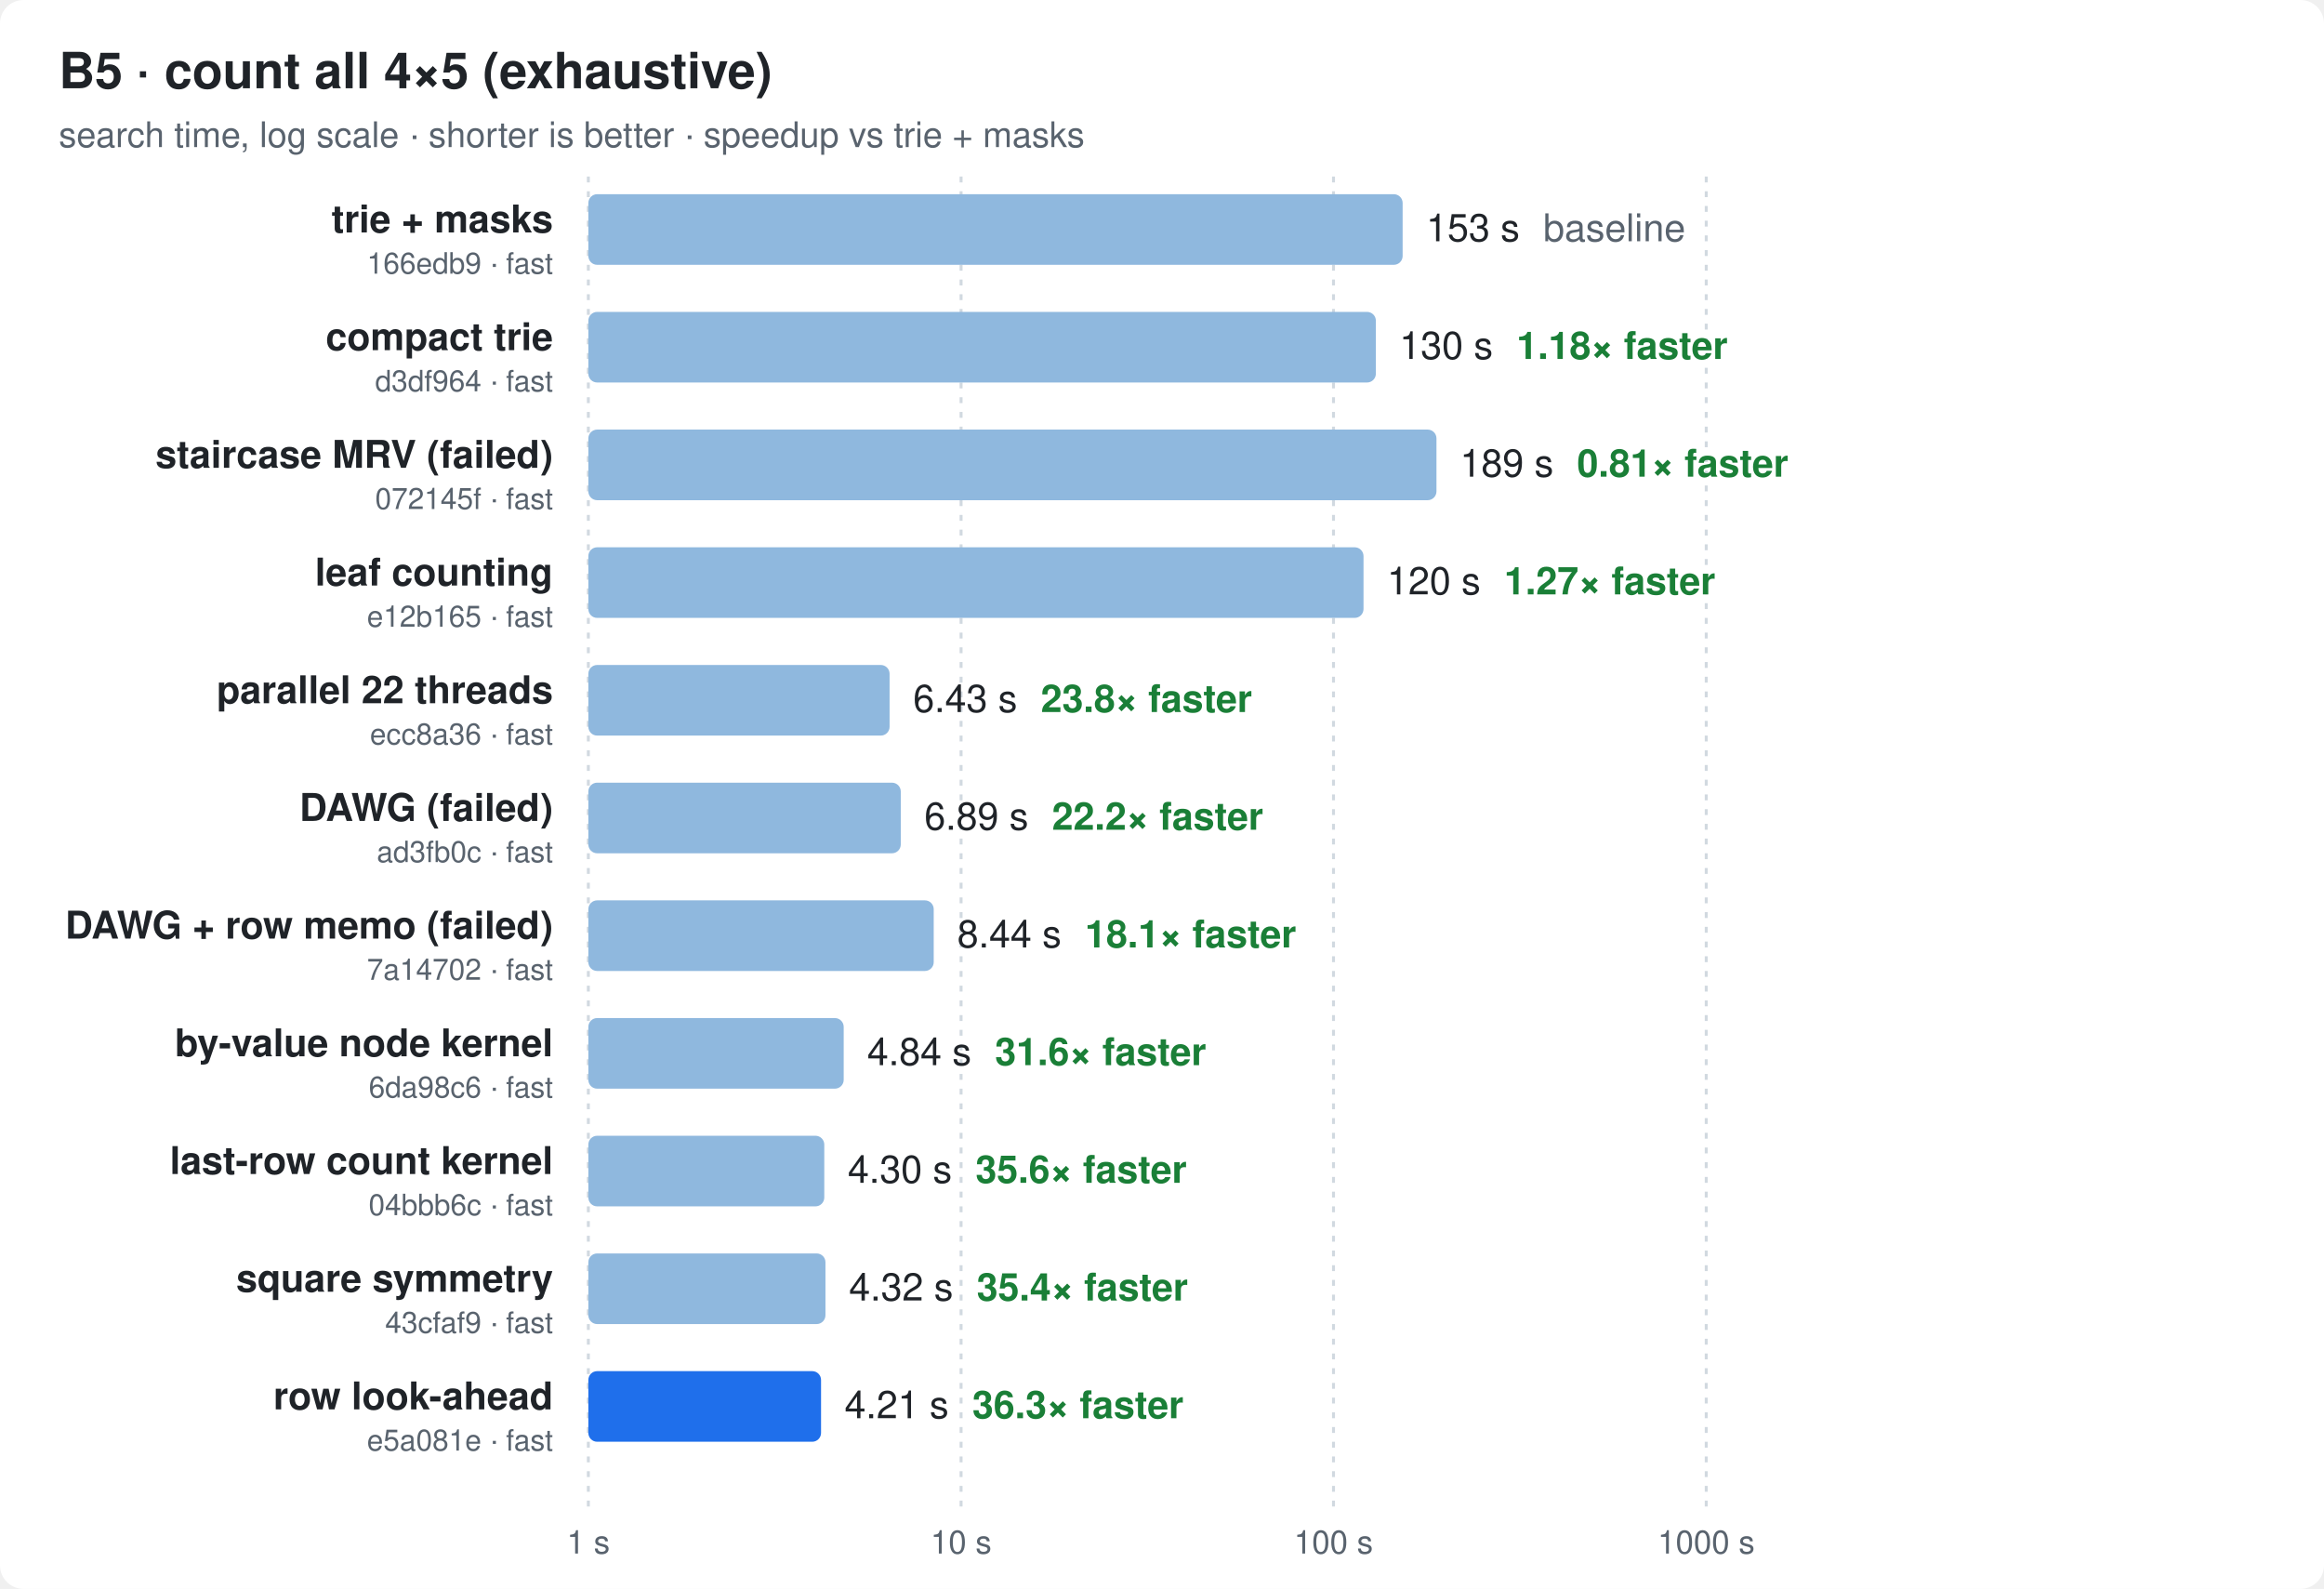
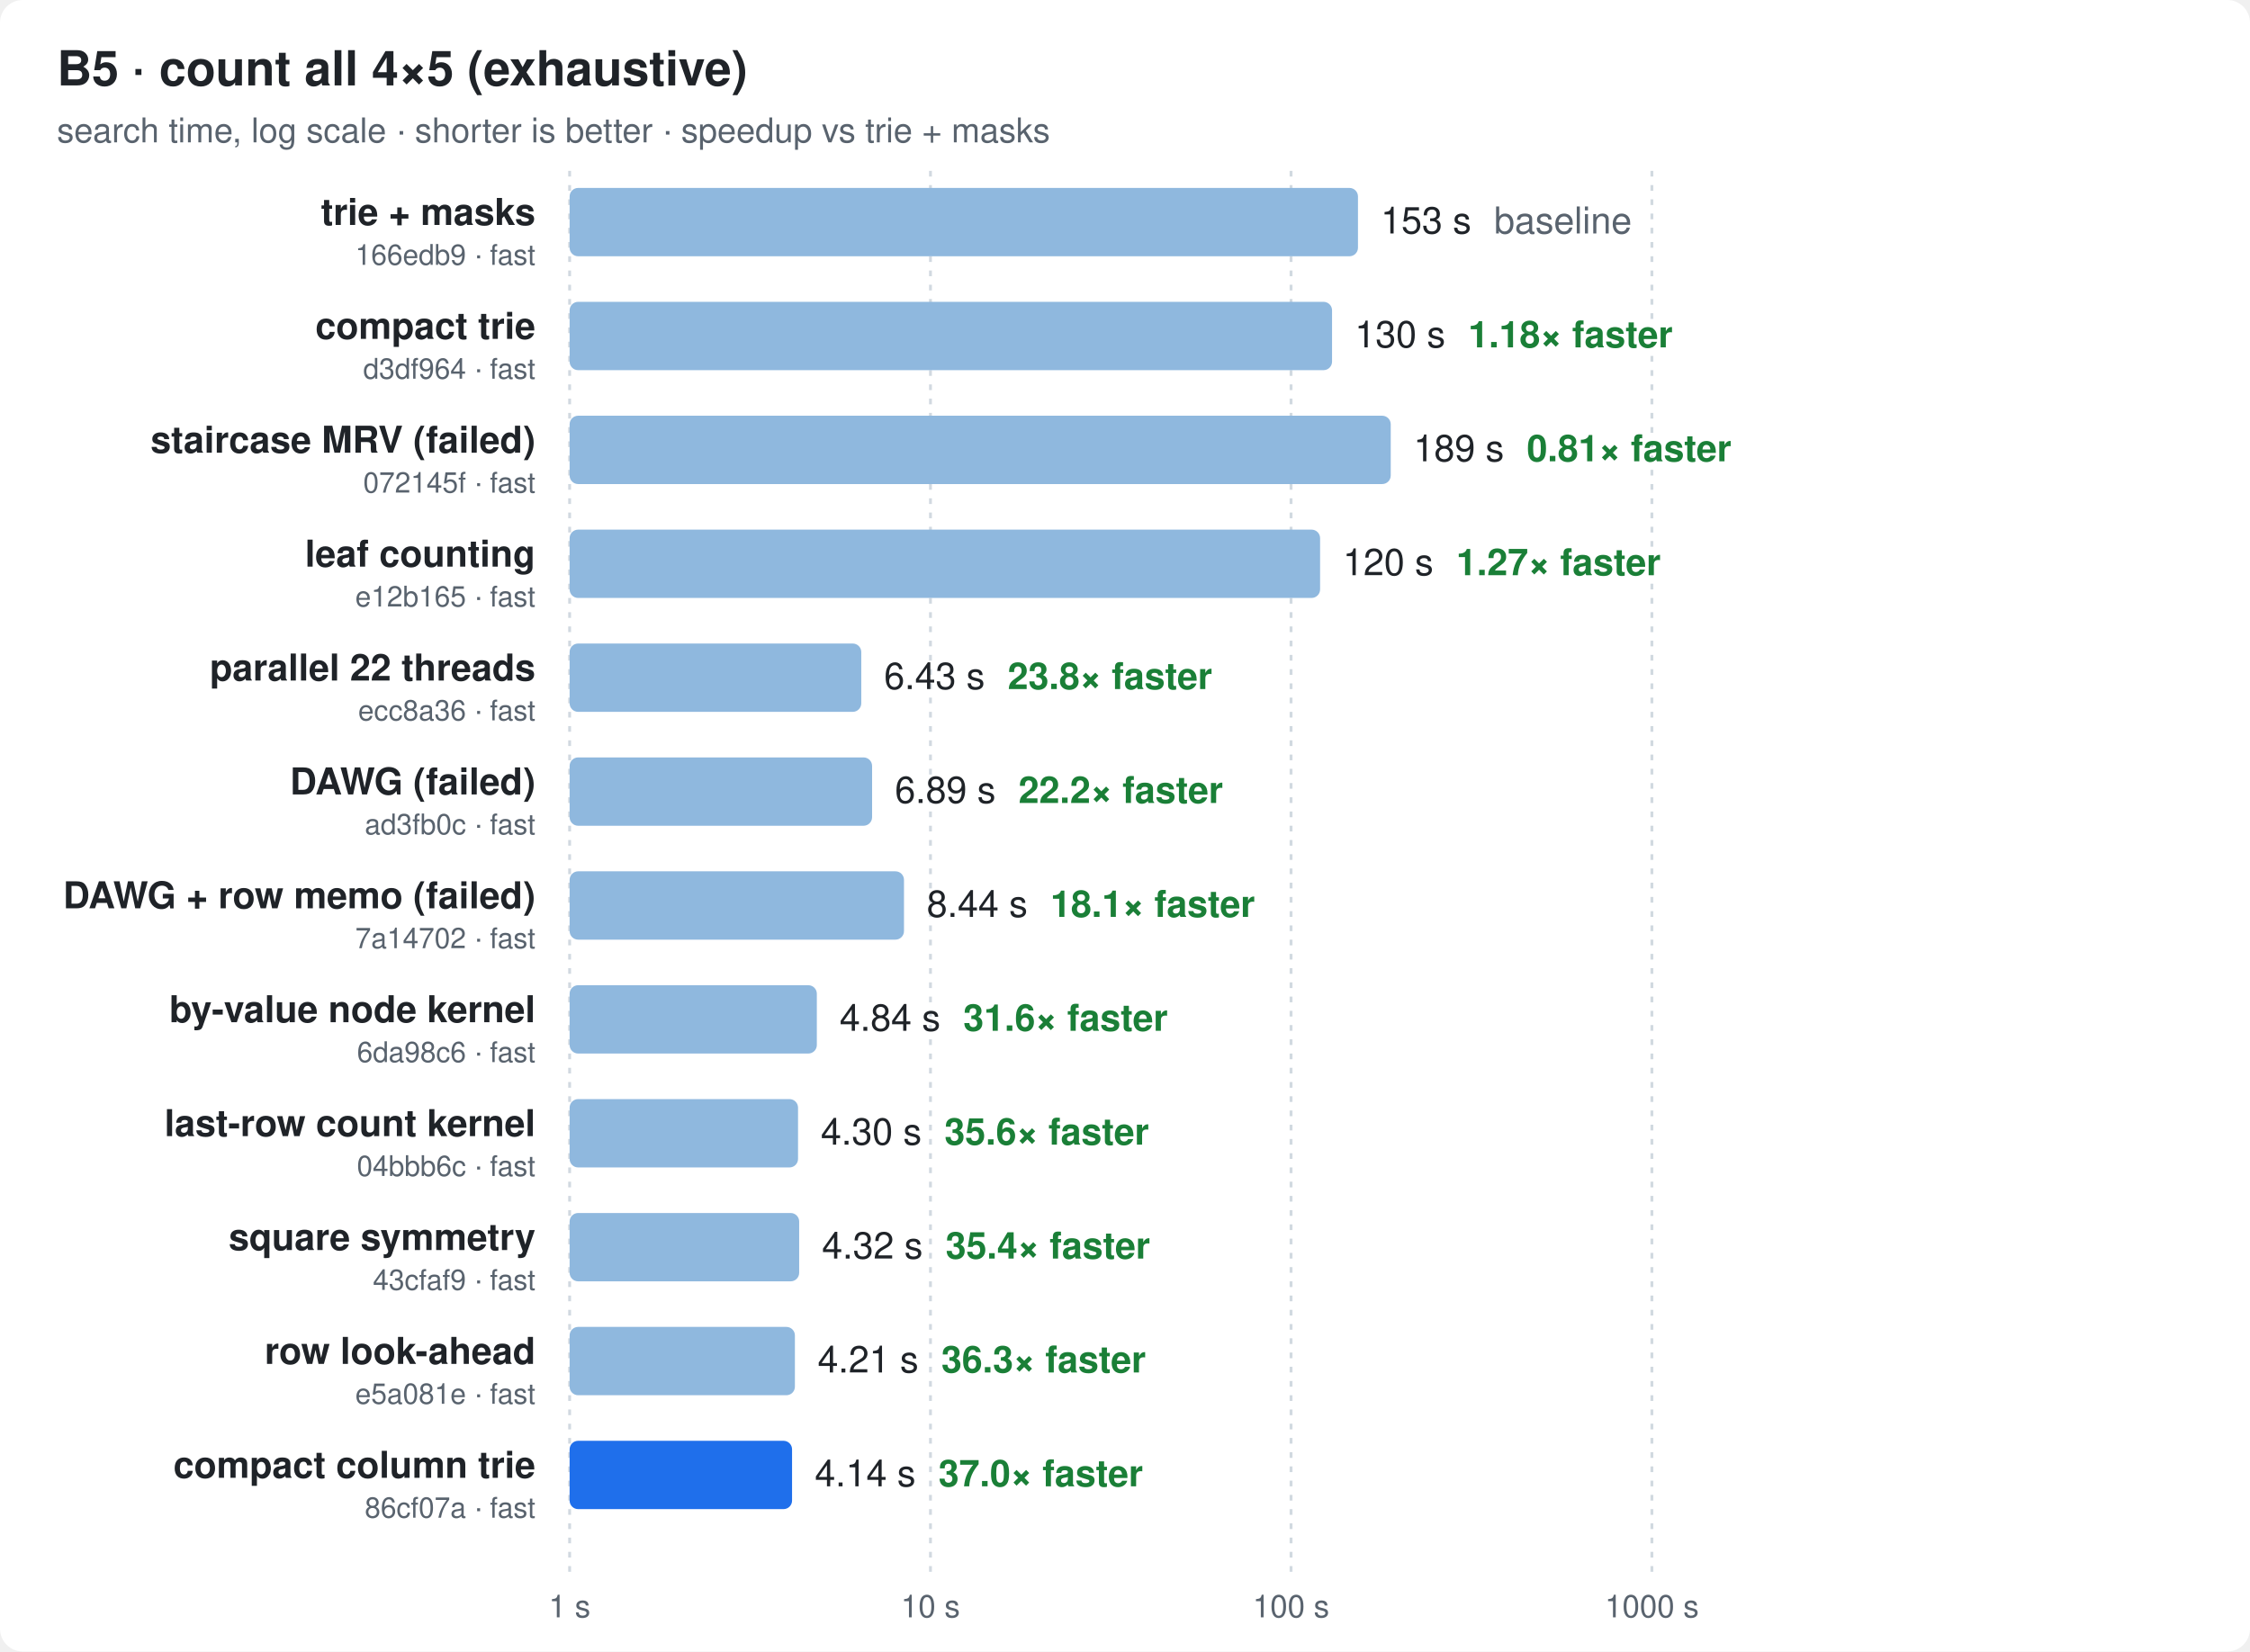
- <svg xmlns="http://www.w3.org/2000/svg" width="790" height="540" viewBox="0 0 790 540" font-family="ui-sans-serif,-apple-system,Segoe UI,Helvetica,Arial,sans-serif">
+ <svg xmlns="http://www.w3.org/2000/svg" width="790" height="580" viewBox="0 0 790 580" font-family="ui-sans-serif,-apple-system,Segoe UI,Helvetica,Arial,sans-serif">
  <style>
  .bg{fill:#ffffff} .t{fill:#1f2328} .m{fill:#59636e} .g{stroke:#d1d9e0}
  .bar{fill:#8fb8de} .best{fill:#1f6feb} .x{fill:#1a7f37;font-weight:600}
  @media (prefers-color-scheme: dark){
    .bg{fill:#0d1117} .t{fill:#e6edf3} .m{fill:#9198a1} .g{stroke:#30363d}
    .bar{fill:#2f5f8f} .best{fill:#4493f8} .x{fill:#3fb950}
  }
</style>
-   <rect class="bg" width="790" height="540" rx="8" />
+   <rect class="bg" width="790" height="580" rx="8" />
  <text class="t" x="20" y="30" font-size="17" font-weight="700">B5 · count all 4×5 (exhaustive)</text>
  <text class="m" x="20" y="50" font-size="12">search time, log scale · shorter is better · speedup vs trie + masks</text>
-   <line class="g" x1="200.0" x2="200.0" y1="60" y2="512" stroke-dasharray="2 3" />
-   <text class="m" x="200.0" y="528" font-size="11" text-anchor="middle">1 s</text>
-   <line class="g" x1="326.7" x2="326.7" y1="60" y2="512" stroke-dasharray="2 3" />
-   <text class="m" x="326.7" y="528" font-size="11" text-anchor="middle">10 s</text>
-   <line class="g" x1="453.3" x2="453.3" y1="60" y2="512" stroke-dasharray="2 3" />
-   <text class="m" x="453.3" y="528" font-size="11" text-anchor="middle">100 s</text>
-   <line class="g" x1="580.0" x2="580.0" y1="60" y2="512" stroke-dasharray="2 3" />
-   <text class="m" x="580.0" y="528" font-size="11" text-anchor="middle">1000 s</text>
+   <line class="g" x1="200.0" x2="200.0" y1="60" y2="552" stroke-dasharray="2 3" />
+   <text class="m" x="200.0" y="568" font-size="11" text-anchor="middle">1 s</text>
+   <line class="g" x1="326.7" x2="326.7" y1="60" y2="552" stroke-dasharray="2 3" />
+   <text class="m" x="326.7" y="568" font-size="11" text-anchor="middle">10 s</text>
+   <line class="g" x1="453.3" x2="453.3" y1="60" y2="552" stroke-dasharray="2 3" />
+   <text class="m" x="453.3" y="568" font-size="11" text-anchor="middle">100 s</text>
+   <line class="g" x1="580.0" x2="580.0" y1="60" y2="552" stroke-dasharray="2 3" />
+   <text class="m" x="580.0" y="568" font-size="11" text-anchor="middle">1000 s</text>
  <text class="t" x="188" y="79.0" font-size="13" font-weight="600" text-anchor="end">trie + masks</text>
  <text class="m" x="188" y="93.0" font-size="10" text-anchor="end">166edb9 · fast</text>
  <rect class="bar" x="200" y="66" width="276.8" height="24" rx="3" />
  <text class="t" x="484.8" y="82.0" font-size="13">153 s<tspan class="m" dx="8">baseline</tspan>
  </text>
  <text class="t" x="188" y="119.0" font-size="13" font-weight="600" text-anchor="end">compact trie</text>
  <text class="m" x="188" y="133.0" font-size="10" text-anchor="end">d3df964 · fast</text>
  <rect class="bar" x="200" y="106" width="267.7" height="24" rx="3" />
  <text class="t" x="475.7" y="122.0" font-size="13">130 s<tspan class="x" dx="8">1.18× faster</tspan>
  </text>
  <text class="t" x="188" y="159.0" font-size="13" font-weight="600" text-anchor="end">staircase MRV (failed)</text>
  <text class="m" x="188" y="173.0" font-size="10" text-anchor="end">072145f · fast</text>
  <rect class="bar" x="200" y="146" width="288.3" height="24" rx="3" />
  <text class="t" x="496.3" y="162.0" font-size="13">189 s<tspan class="x" dx="8">0.81× faster</tspan>
  </text>
  <text class="t" x="188" y="199.0" font-size="13" font-weight="600" text-anchor="end">leaf counting</text>
  <text class="m" x="188" y="213.0" font-size="10" text-anchor="end">e12b165 · fast</text>
  <rect class="bar" x="200" y="186" width="263.5" height="24" rx="3" />
  <text class="t" x="471.5" y="202.0" font-size="13">120 s<tspan class="x" dx="8">1.27× faster</tspan>
  </text>
  <text class="t" x="188" y="239.0" font-size="13" font-weight="600" text-anchor="end">parallel 22 threads</text>
  <text class="m" x="188" y="253.0" font-size="10" text-anchor="end">ecc8a36 · fast</text>
  <rect class="bar" x="200" y="226" width="102.4" height="24" rx="3" />
  <text class="t" x="310.4" y="242.0" font-size="13">6.43 s<tspan class="x" dx="8">23.8× faster</tspan>
  </text>
  <text class="t" x="188" y="279.0" font-size="13" font-weight="600" text-anchor="end">DAWG (failed)</text>
  <text class="m" x="188" y="293.0" font-size="10" text-anchor="end">ad3fb0c · fast</text>
  <rect class="bar" x="200" y="266" width="106.2" height="24" rx="3" />
  <text class="t" x="314.2" y="282.0" font-size="13">6.89 s<tspan class="x" dx="8">22.2× faster</tspan>
  </text>
  <text class="t" x="188" y="319.0" font-size="13" font-weight="600" text-anchor="end">DAWG + row memo (failed)</text>
  <text class="m" x="188" y="333.0" font-size="10" text-anchor="end">7a14702 · fast</text>
  <rect class="bar" x="200" y="306" width="117.4" height="24" rx="3" />
  <text class="t" x="325.4" y="322.0" font-size="13">8.44 s<tspan class="x" dx="8">18.1× faster</tspan>
  </text>
  <text class="t" x="188" y="359.0" font-size="13" font-weight="600" text-anchor="end">by-value node kernel</text>
  <text class="m" x="188" y="373.0" font-size="10" text-anchor="end">6da98c6 · fast</text>
  <rect class="bar" x="200" y="346" width="86.8" height="24" rx="3" />
  <text class="t" x="294.8" y="362.0" font-size="13">4.84 s<tspan class="x" dx="8">31.6× faster</tspan>
  </text>
  <text class="t" x="188" y="399.0" font-size="13" font-weight="600" text-anchor="end">last-row count kernel</text>
  <text class="m" x="188" y="413.0" font-size="10" text-anchor="end">04bbb6c · fast</text>
  <rect class="bar" x="200" y="386" width="80.2" height="24" rx="3" />
  <text class="t" x="288.2" y="402.0" font-size="13">4.30 s<tspan class="x" dx="8">35.6× faster</tspan>
  </text>
  <text class="t" x="188" y="439.0" font-size="13" font-weight="600" text-anchor="end">square symmetry</text>
  <text class="m" x="188" y="453.0" font-size="10" text-anchor="end">43cfaf9 · fast</text>
  <rect class="bar" x="200" y="426" width="80.6" height="24" rx="3" />
  <text class="t" x="288.6" y="442.0" font-size="13">4.32 s<tspan class="x" dx="8">35.4× faster</tspan>
  </text>
  <text class="t" x="188" y="479.0" font-size="13" font-weight="600" text-anchor="end">row look-ahead</text>
  <text class="m" x="188" y="493.0" font-size="10" text-anchor="end">e5a081e · fast</text>
-   <rect class="best" x="200" y="466" width="79.1" height="24" rx="3" />
+   <rect class="bar" x="200" y="466" width="79.1" height="24" rx="3" />
  <text class="t" x="287.1" y="482.0" font-size="13">4.21 s<tspan class="x" dx="8">36.3× faster</tspan>
  </text>
+   <text class="t" x="188" y="519.0" font-size="13" font-weight="600" text-anchor="end">compact column trie</text>
+   <text class="m" x="188" y="533.0" font-size="10" text-anchor="end">86cf07a · fast</text>
+   <rect class="best" x="200" y="506" width="78.1" height="24" rx="3" />
+   <text class="t" x="286.1" y="522.0" font-size="13">4.14 s<tspan class="x" dx="8">37.0× faster</tspan>
+   </text>
</svg>
